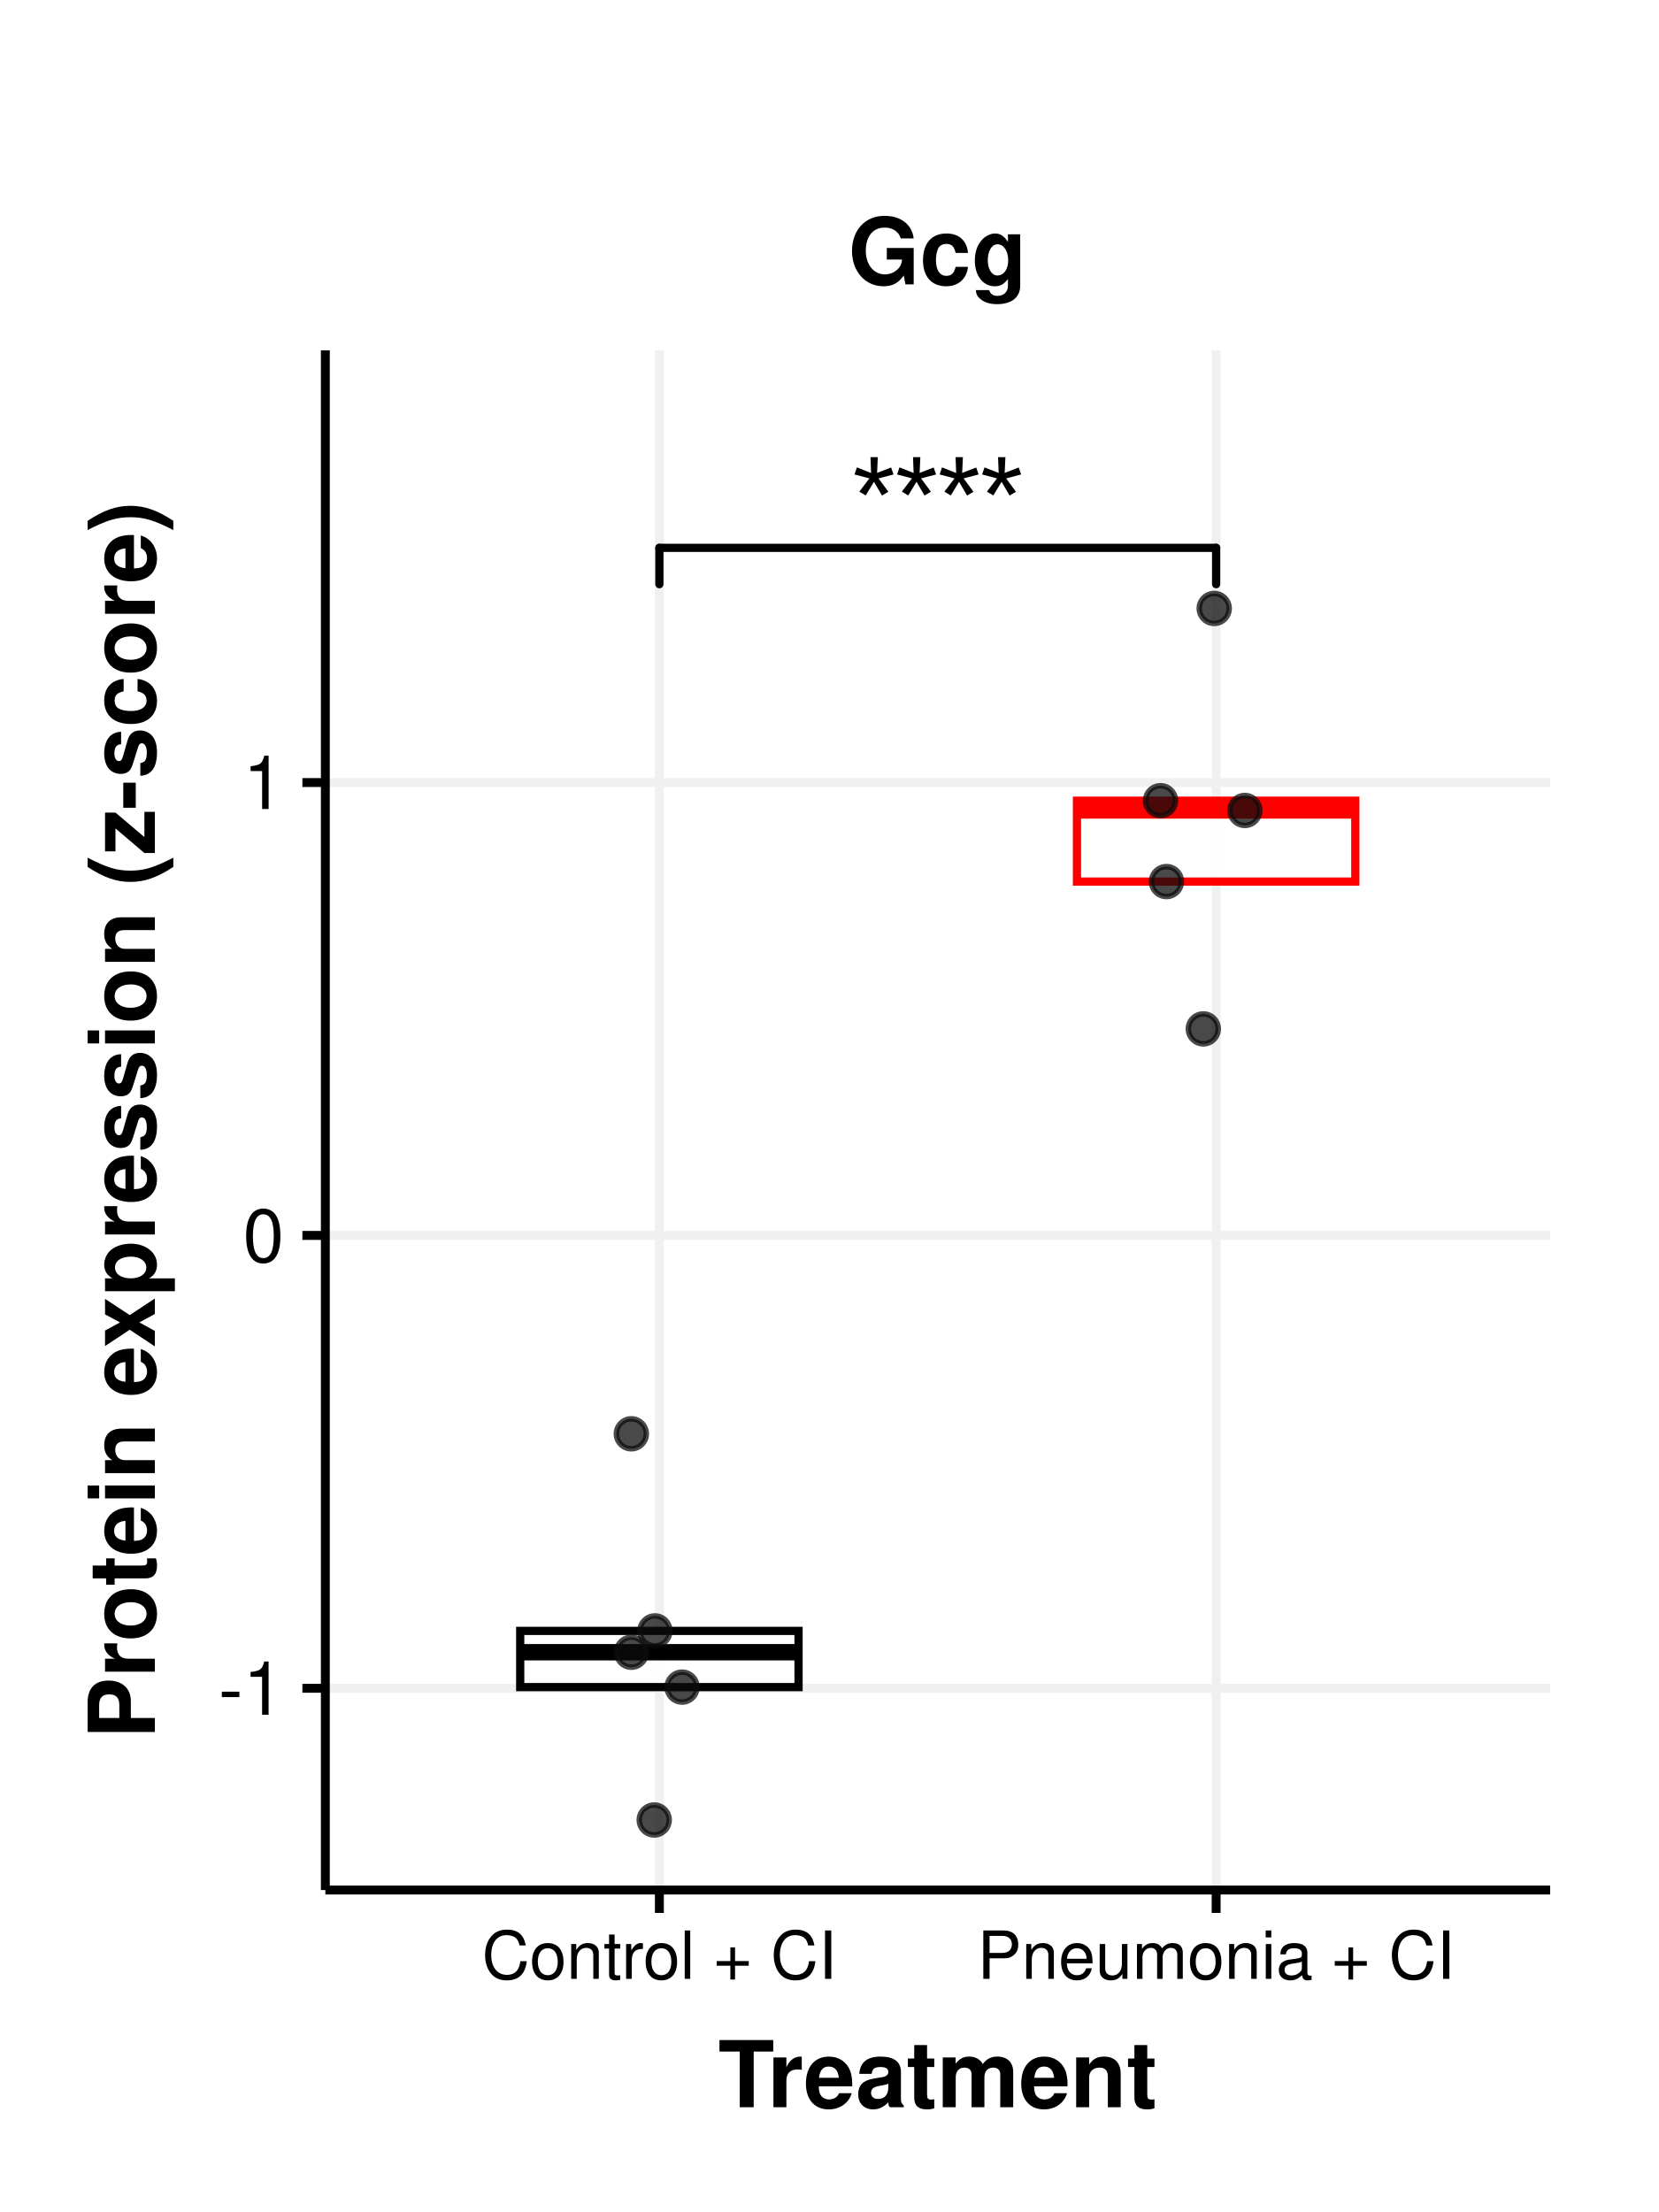
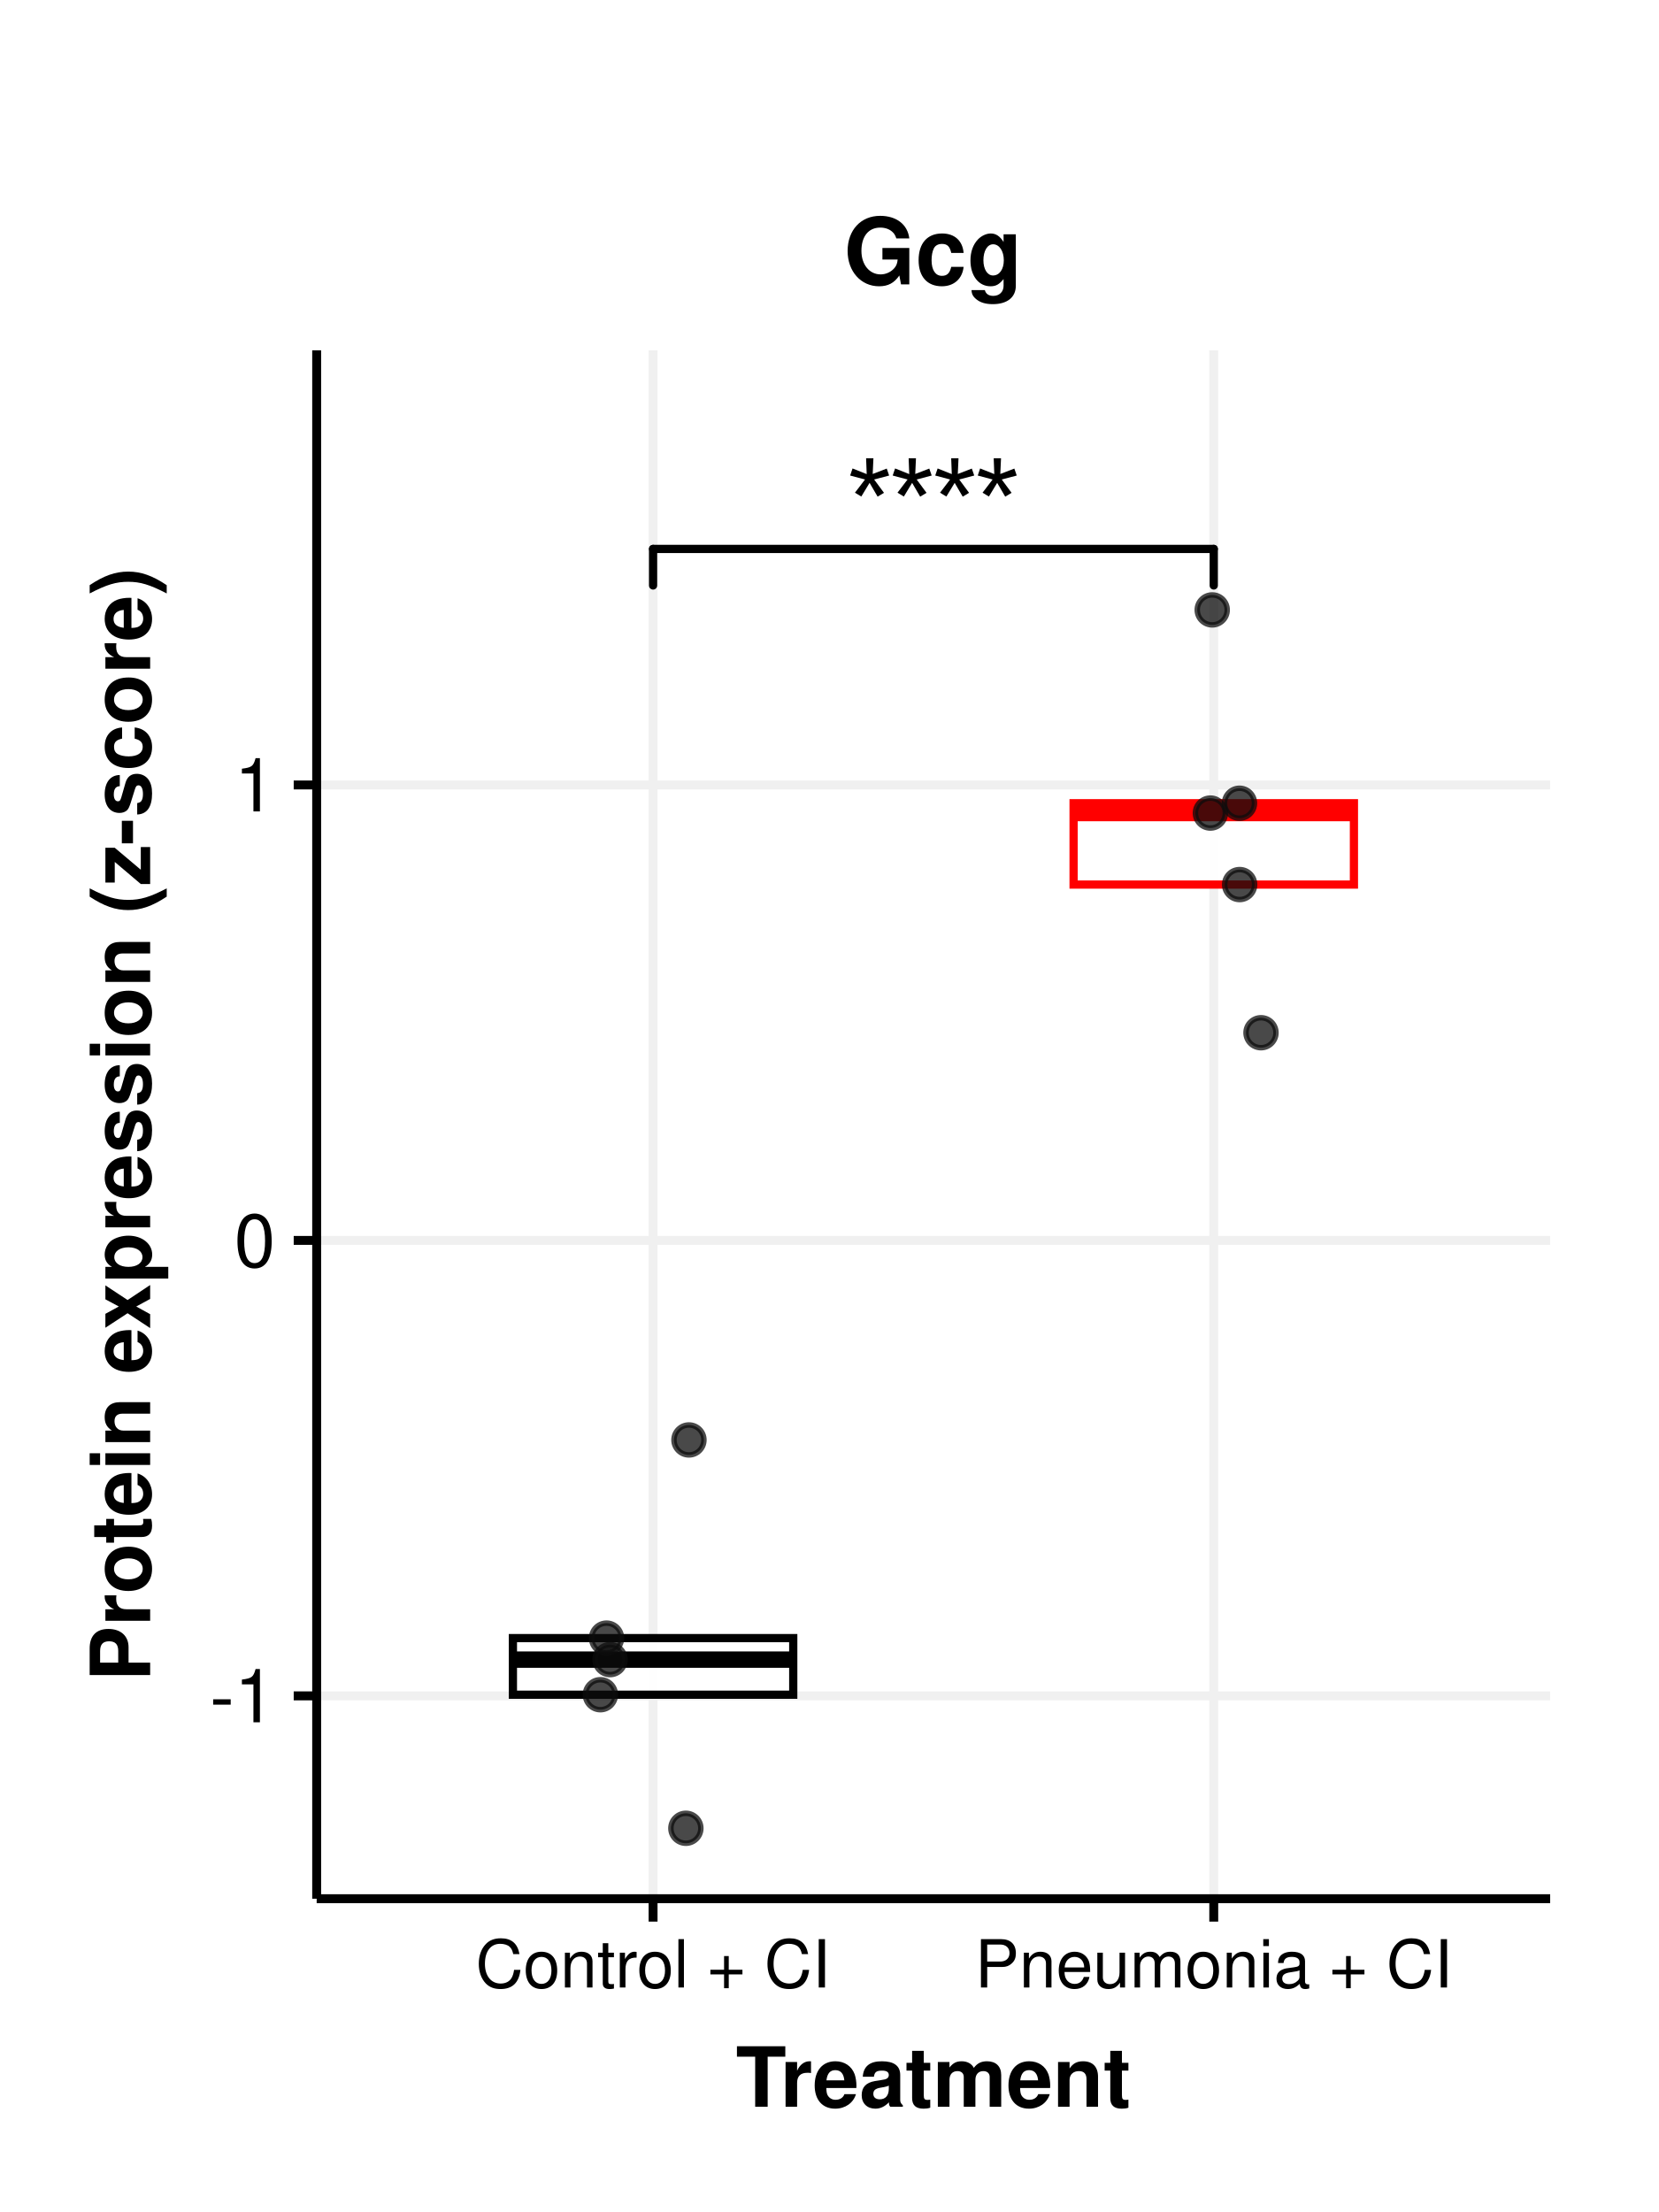
<svg xmlns="http://www.w3.org/2000/svg" class="svglite" width="216.00pt" height="288.00pt" viewBox="0 0 216.00 288.00">
  <defs>
    <style type="text/css">
    .svglite line, .svglite polyline, .svglite polygon, .svglite path, .svglite rect, .svglite circle {
      fill: none;
      stroke: #000000;
      stroke-linecap: round;
      stroke-linejoin: round;
      stroke-miterlimit: 10.00;
    }
    .svglite text {
      white-space: pre;
    }
  </style>
  </defs>
  <rect width="100%" height="100%" style="stroke: none; fill: #FFFFFF;" />
  <defs>
    <clipPath id="cpMC4wMHwyMTYuMDB8MC4wMHwyODguMDA=">
      <rect x="0.00" y="0.00" width="216.00" height="288.00" />
    </clipPath>
  </defs>
  <g clip-path="url(#cpMC4wMHwyMTYuMDB8MC4wMHwyODguMDA=)">
    <rect x="0.00" y="0.00" width="216.00" height="288.00" style="stroke-width: 1.16; stroke: none; fill: #FFFFFF;" />
  </g>
  <defs>
-     <clipPath id="cpNDIuMzZ8MjAxLjgzfDQ1LjYxfDI0Ni4wOA==">
-       <rect x="42.36" y="45.61" width="159.46" height="200.46" />
+     <clipPath id="cpNDEuMjN8MjAxLjgzfDQ1LjYxfDI0Ny4yMQ==">
+       <rect x="41.23" y="45.61" width="160.59" height="201.59" />
    </clipPath>
  </defs>
-   <g clip-path="url(#cpNDIuMzZ8MjAxLjgzfDQ1LjYxfDI0Ni4wOA==)">
-     <rect x="42.36" y="45.61" width="159.46" height="200.46" style="stroke-width: 1.16; stroke: none; fill: #FFFFFF;" />
-     <polyline points="42.36,219.81 201.83,219.81 " style="stroke-width: 1.16; stroke: #F0F0F0; stroke-linecap: butt;" />
-     <polyline points="42.36,160.85 201.83,160.85 " style="stroke-width: 1.16; stroke: #F0F0F0; stroke-linecap: butt;" />
-     <polyline points="42.36,101.89 201.83,101.89 " style="stroke-width: 1.16; stroke: #F0F0F0; stroke-linecap: butt;" />
-     <polyline points="85.85,246.08 85.85,45.61 " style="stroke-width: 1.16; stroke: #F0F0F0; stroke-linecap: butt;" />
-     <polyline points="158.34,246.08 158.34,45.61 " style="stroke-width: 1.16; stroke: #F0F0F0; stroke-linecap: butt;" />
-     <text x="122.10" y="69.32" text-anchor="middle" style="font-size: 14.23px; font-family: &quot;Arial&quot;;" textLength="22.15px" lengthAdjust="spacingAndGlyphs">****</text>
-     <line x1="85.85" y1="76.06" x2="85.85" y2="71.33" style="stroke-width: 1.07;" />
-     <line x1="85.85" y1="71.33" x2="158.34" y2="71.33" style="stroke-width: 1.07;" />
-     <line x1="158.34" y1="71.33" x2="158.34" y2="76.06" style="stroke-width: 1.07;" />
-     <line x1="85.85" y1="212.34" x2="85.85" y2="212.34" style="stroke-width: 1.07; stroke-linecap: butt;" />
-     <line x1="85.85" y1="219.66" x2="85.85" y2="219.66" style="stroke-width: 1.07; stroke-linecap: butt;" />
-     <polygon points="67.73,212.34 67.73,219.66 103.97,219.66 103.97,212.34 67.73,212.34 " style="stroke-width: 1.07; stroke-linecap: butt; stroke-linejoin: miter; fill: #FFFFFF; fill-opacity: 0.90;" />
-     <line x1="67.73" y1="215.12" x2="103.97" y2="215.12" style="stroke-width: 2.13; stroke-linecap: butt; stroke-linejoin: miter;" />
-     <line x1="158.34" y1="104.25" x2="158.34" y2="104.25" style="stroke-width: 1.07; stroke: #FF0000; stroke-linecap: butt;" />
-     <line x1="158.34" y1="114.78" x2="158.34" y2="114.78" style="stroke-width: 1.07; stroke: #FF0000; stroke-linecap: butt;" />
-     <polygon points="140.22,104.25 140.22,114.78 176.46,114.78 176.46,104.25 140.22,104.25 " style="stroke-width: 1.07; stroke: #FF0000; stroke-linecap: butt; stroke-linejoin: miter; fill: #FFFFFF; fill-opacity: 0.90;" />
-     <line x1="140.22" y1="105.52" x2="176.46" y2="105.52" style="stroke-width: 2.13; stroke: #FF0000; stroke-linecap: butt; stroke-linejoin: miter;" />
-     <circle cx="85.18" cy="236.96" r="1.95" style="stroke-width: 0.71; stroke: #0D0D0D; stroke-opacity: 0.75; fill: #0D0D0D; fill-opacity: 0.75;" />
-     <circle cx="82.21" cy="215.12" r="1.95" style="stroke-width: 0.71; stroke: #0D0D0D; stroke-opacity: 0.75; fill: #0D0D0D; fill-opacity: 0.75;" />
-     <circle cx="85.27" cy="212.34" r="1.95" style="stroke-width: 0.71; stroke: #0D0D0D; stroke-opacity: 0.75; fill: #0D0D0D; fill-opacity: 0.75;" />
-     <circle cx="88.80" cy="219.66" r="1.95" style="stroke-width: 0.71; stroke: #0D0D0D; stroke-opacity: 0.75; fill: #0D0D0D; fill-opacity: 0.75;" />
-     <circle cx="82.20" cy="186.68" r="1.95" style="stroke-width: 0.71; stroke: #0D0D0D; stroke-opacity: 0.75; fill: #0D0D0D; fill-opacity: 0.75;" />
-     <circle cx="151.10" cy="104.25" r="1.95" style="stroke-width: 0.71; stroke: #0D0D0D; stroke-opacity: 0.75; fill: #0D0D0D; fill-opacity: 0.75;" />
-     <circle cx="156.67" cy="133.96" r="1.95" style="stroke-width: 0.71; stroke: #0D0D0D; stroke-opacity: 0.75; fill: #0D0D0D; fill-opacity: 0.75;" />
-     <circle cx="158.09" cy="79.22" r="1.95" style="stroke-width: 0.71; stroke: #0D0D0D; stroke-opacity: 0.75; fill: #0D0D0D; fill-opacity: 0.75;" />
-     <circle cx="162.08" cy="105.52" r="1.95" style="stroke-width: 0.71; stroke: #0D0D0D; stroke-opacity: 0.75; fill: #0D0D0D; fill-opacity: 0.75;" />
-     <circle cx="151.87" cy="114.78" r="1.95" style="stroke-width: 0.71; stroke: #0D0D0D; stroke-opacity: 0.75; fill: #0D0D0D; fill-opacity: 0.75;" />
-     <rect x="42.36" y="45.61" width="159.46" height="200.46" style="stroke-width: 1.16; stroke: none;" />
+   <g clip-path="url(#cpNDEuMjN8MjAxLjgzfDQ1LjYxfDI0Ny4yMQ==)">
+     <rect x="41.23" y="45.61" width="160.59" height="201.59" style="stroke-width: 1.16; stroke: none; fill: #FFFFFF;" />
+     <polyline points="41.23,220.80 201.83,220.80 " style="stroke-width: 1.16; stroke: #F0F0F0; stroke-linecap: butt;" />
+     <polyline points="41.23,161.50 201.83,161.50 " style="stroke-width: 1.16; stroke: #F0F0F0; stroke-linecap: butt;" />
+     <polyline points="41.23,102.20 201.83,102.20 " style="stroke-width: 1.16; stroke: #F0F0F0; stroke-linecap: butt;" />
+     <polyline points="85.03,247.21 85.03,45.61 " style="stroke-width: 1.16; stroke: #F0F0F0; stroke-linecap: butt;" />
+     <polyline points="158.03,247.21 158.03,45.61 " style="stroke-width: 1.16; stroke: #F0F0F0; stroke-linecap: butt;" />
+     <text x="121.53" y="69.46" text-anchor="middle" style="font-size: 14.23px; font-family: &quot;Arial&quot;;" textLength="22.15px" lengthAdjust="spacingAndGlyphs">****</text>
+     <line x1="85.03" y1="76.23" x2="85.03" y2="71.47" style="stroke-width: 1.07;" />
+     <line x1="85.03" y1="71.47" x2="158.03" y2="71.47" style="stroke-width: 1.07;" />
+     <line x1="158.03" y1="71.47" x2="158.03" y2="76.23" style="stroke-width: 1.07;" />
+     <line x1="85.03" y1="213.28" x2="85.03" y2="213.28" style="stroke-width: 1.07; stroke-linecap: butt;" />
+     <line x1="85.03" y1="220.65" x2="85.03" y2="220.65" style="stroke-width: 1.07; stroke-linecap: butt;" />
+     <polygon points="66.78,213.28 66.78,220.65 103.28,220.65 103.28,213.28 66.78,213.28 " style="stroke-width: 1.07; stroke-linecap: butt; stroke-linejoin: miter; fill: #FFFFFF; fill-opacity: 0.90;" />
+     <line x1="66.78" y1="216.08" x2="103.28" y2="216.08" style="stroke-width: 2.13; stroke-linecap: butt; stroke-linejoin: miter;" />
+     <line x1="158.03" y1="104.58" x2="158.03" y2="104.58" style="stroke-width: 1.07; stroke: #FF0000; stroke-linecap: butt;" />
+     <line x1="158.03" y1="115.17" x2="158.03" y2="115.17" style="stroke-width: 1.07; stroke: #FF0000; stroke-linecap: butt;" />
+     <polygon points="139.78,104.58 139.78,115.17 176.28,115.17 176.28,104.58 139.78,104.58 " style="stroke-width: 1.07; stroke: #FF0000; stroke-linecap: butt; stroke-linejoin: miter; fill: #FFFFFF; fill-opacity: 0.90;" />
+     <line x1="139.78" y1="105.86" x2="176.28" y2="105.86" style="stroke-width: 2.13; stroke: #FF0000; stroke-linecap: butt; stroke-linejoin: miter;" />
+     <circle cx="89.30" cy="238.04" r="1.95" style="stroke-width: 0.71; stroke: #0D0D0D; stroke-opacity: 0.75; fill: #0D0D0D; fill-opacity: 0.75;" />
+     <circle cx="79.43" cy="216.08" r="1.95" style="stroke-width: 0.71; stroke: #0D0D0D; stroke-opacity: 0.75; fill: #0D0D0D; fill-opacity: 0.75;" />
+     <circle cx="78.97" cy="213.28" r="1.95" style="stroke-width: 0.71; stroke: #0D0D0D; stroke-opacity: 0.75; fill: #0D0D0D; fill-opacity: 0.75;" />
+     <circle cx="78.17" cy="220.65" r="1.95" style="stroke-width: 0.71; stroke: #0D0D0D; stroke-opacity: 0.75; fill: #0D0D0D; fill-opacity: 0.75;" />
+     <circle cx="89.70" cy="187.48" r="1.95" style="stroke-width: 0.71; stroke: #0D0D0D; stroke-opacity: 0.75; fill: #0D0D0D; fill-opacity: 0.75;" />
+     <circle cx="161.38" cy="104.58" r="1.95" style="stroke-width: 0.71; stroke: #0D0D0D; stroke-opacity: 0.75; fill: #0D0D0D; fill-opacity: 0.75;" />
+     <circle cx="164.18" cy="134.46" r="1.95" style="stroke-width: 0.71; stroke: #0D0D0D; stroke-opacity: 0.75; fill: #0D0D0D; fill-opacity: 0.75;" />
+     <circle cx="157.83" cy="79.41" r="1.95" style="stroke-width: 0.71; stroke: #0D0D0D; stroke-opacity: 0.75; fill: #0D0D0D; fill-opacity: 0.75;" />
+     <circle cx="157.59" cy="105.86" r="1.95" style="stroke-width: 0.71; stroke: #0D0D0D; stroke-opacity: 0.75; fill: #0D0D0D; fill-opacity: 0.75;" />
+     <circle cx="161.40" cy="115.17" r="1.95" style="stroke-width: 0.71; stroke: #0D0D0D; stroke-opacity: 0.75; fill: #0D0D0D; fill-opacity: 0.75;" />
+     <rect x="41.23" y="45.61" width="160.59" height="201.59" style="stroke-width: 1.16; stroke: none;" />
  </g>
  <g clip-path="url(#cpMC4wMHwyMTYuMDB8MC4wMHwyODguMDA=)">
-     <polyline points="42.36,246.08 42.36,45.61 " style="stroke-width: 1.16; stroke-linecap: butt;" />
-     <text x="36.98" y="223.26" text-anchor="end" style="font-size: 9.60px; font-family: &quot;Helvetica&quot;;" textLength="8.53px" lengthAdjust="spacingAndGlyphs">-1</text>
-     <text x="36.98" y="164.29" text-anchor="end" style="font-size: 9.60px; font-family: &quot;Helvetica&quot;;" textLength="5.34px" lengthAdjust="spacingAndGlyphs">0</text>
-     <text x="36.98" y="105.33" text-anchor="end" style="font-size: 9.60px; font-family: &quot;Helvetica&quot;;" textLength="5.34px" lengthAdjust="spacingAndGlyphs">1</text>
-     <polyline points="39.37,219.81 42.36,219.81 " style="stroke-width: 1.16; stroke-linecap: butt;" />
-     <polyline points="39.37,160.85 42.36,160.85 " style="stroke-width: 1.16; stroke-linecap: butt;" />
-     <polyline points="39.37,101.89 42.36,101.89 " style="stroke-width: 1.16; stroke-linecap: butt;" />
-     <polyline points="42.36,246.08 201.83,246.08 " style="stroke-width: 1.16; stroke-linecap: butt;" />
-     <polyline points="85.85,249.06 85.85,246.08 " style="stroke-width: 1.16; stroke-linecap: butt;" />
-     <polyline points="158.34,249.06 158.34,246.08 " style="stroke-width: 1.16; stroke-linecap: butt;" />
-     <text x="85.85" y="257.64" text-anchor="middle" style="font-size: 8.64px; font-family: &quot;Helvetica&quot;;" textLength="46.26px" lengthAdjust="spacingAndGlyphs">Control + CI</text>
-     <text x="158.34" y="257.64" text-anchor="middle" style="font-size: 8.64px; font-family: &quot;Helvetica&quot;;" textLength="62.09px" lengthAdjust="spacingAndGlyphs">Pneumonia + CI</text>
-     <text x="122.10" y="274.36" text-anchor="middle" style="font-size: 12.00px; font-weight: bold; font-family: &quot;Helvetica&quot;;" textLength="58.02px" lengthAdjust="spacingAndGlyphs">Treatment</text>
-     <text transform="translate(20.16,145.84) rotate(-90)" text-anchor="middle" style="font-size: 12.00px; font-weight: bold; font-family: &quot;Helvetica&quot;;" textLength="161.39px" lengthAdjust="spacingAndGlyphs">Protein expression (z-score)</text>
-     <text x="122.10" y="36.99" text-anchor="middle" style="font-size: 12.00px; font-weight: bold; font-family: &quot;Helvetica&quot;;" textLength="23.34px" lengthAdjust="spacingAndGlyphs">Gcg</text>
+     <polyline points="41.23,247.21 41.23,45.61 " style="stroke-width: 1.16; stroke-linecap: butt;" />
+     <text x="35.85" y="224.24" text-anchor="end" style="font-size: 9.60px; font-family: &quot;Helvetica&quot;;" textLength="8.53px" lengthAdjust="spacingAndGlyphs">-1</text>
+     <text x="35.85" y="164.94" text-anchor="end" style="font-size: 9.60px; font-family: &quot;Helvetica&quot;;" textLength="5.34px" lengthAdjust="spacingAndGlyphs">0</text>
+     <text x="35.85" y="105.65" text-anchor="end" style="font-size: 9.60px; font-family: &quot;Helvetica&quot;;" textLength="5.34px" lengthAdjust="spacingAndGlyphs">1</text>
+     <polyline points="38.24,220.80 41.23,220.80 " style="stroke-width: 1.16; stroke-linecap: butt;" />
+     <polyline points="38.24,161.50 41.23,161.50 " style="stroke-width: 1.16; stroke-linecap: butt;" />
+     <polyline points="38.24,102.20 41.23,102.20 " style="stroke-width: 1.16; stroke-linecap: butt;" />
+     <polyline points="41.23,247.21 201.83,247.21 " style="stroke-width: 1.16; stroke-linecap: butt;" />
+     <polyline points="85.03,250.19 85.03,247.21 " style="stroke-width: 1.16; stroke-linecap: butt;" />
+     <polyline points="158.03,250.19 158.03,247.21 " style="stroke-width: 1.16; stroke-linecap: butt;" />
+     <text x="85.03" y="258.77" text-anchor="middle" style="font-size: 8.64px; font-family: &quot;Helvetica&quot;;" textLength="46.26px" lengthAdjust="spacingAndGlyphs">Control + CI</text>
+     <text x="158.03" y="258.77" text-anchor="middle" style="font-size: 8.64px; font-family: &quot;Helvetica&quot;;" textLength="62.09px" lengthAdjust="spacingAndGlyphs">Pneumonia + CI</text>
+     <text x="121.53" y="274.30" text-anchor="middle" style="font-size: 10.80px; font-weight: bold; font-family: &quot;Helvetica&quot;;" textLength="52.19px" lengthAdjust="spacingAndGlyphs">Treatment</text>
+     <text transform="translate(19.55,146.41) rotate(-90)" text-anchor="middle" style="font-size: 10.80px; font-weight: bold; font-family: &quot;Helvetica&quot;;" textLength="145.21px" lengthAdjust="spacingAndGlyphs">Protein expression (z-score)</text>
+     <text x="121.53" y="36.99" text-anchor="middle" style="font-size: 12.00px; font-weight: bold; font-family: &quot;Helvetica&quot;;" textLength="23.34px" lengthAdjust="spacingAndGlyphs">Gcg</text>
  </g>
</svg>
